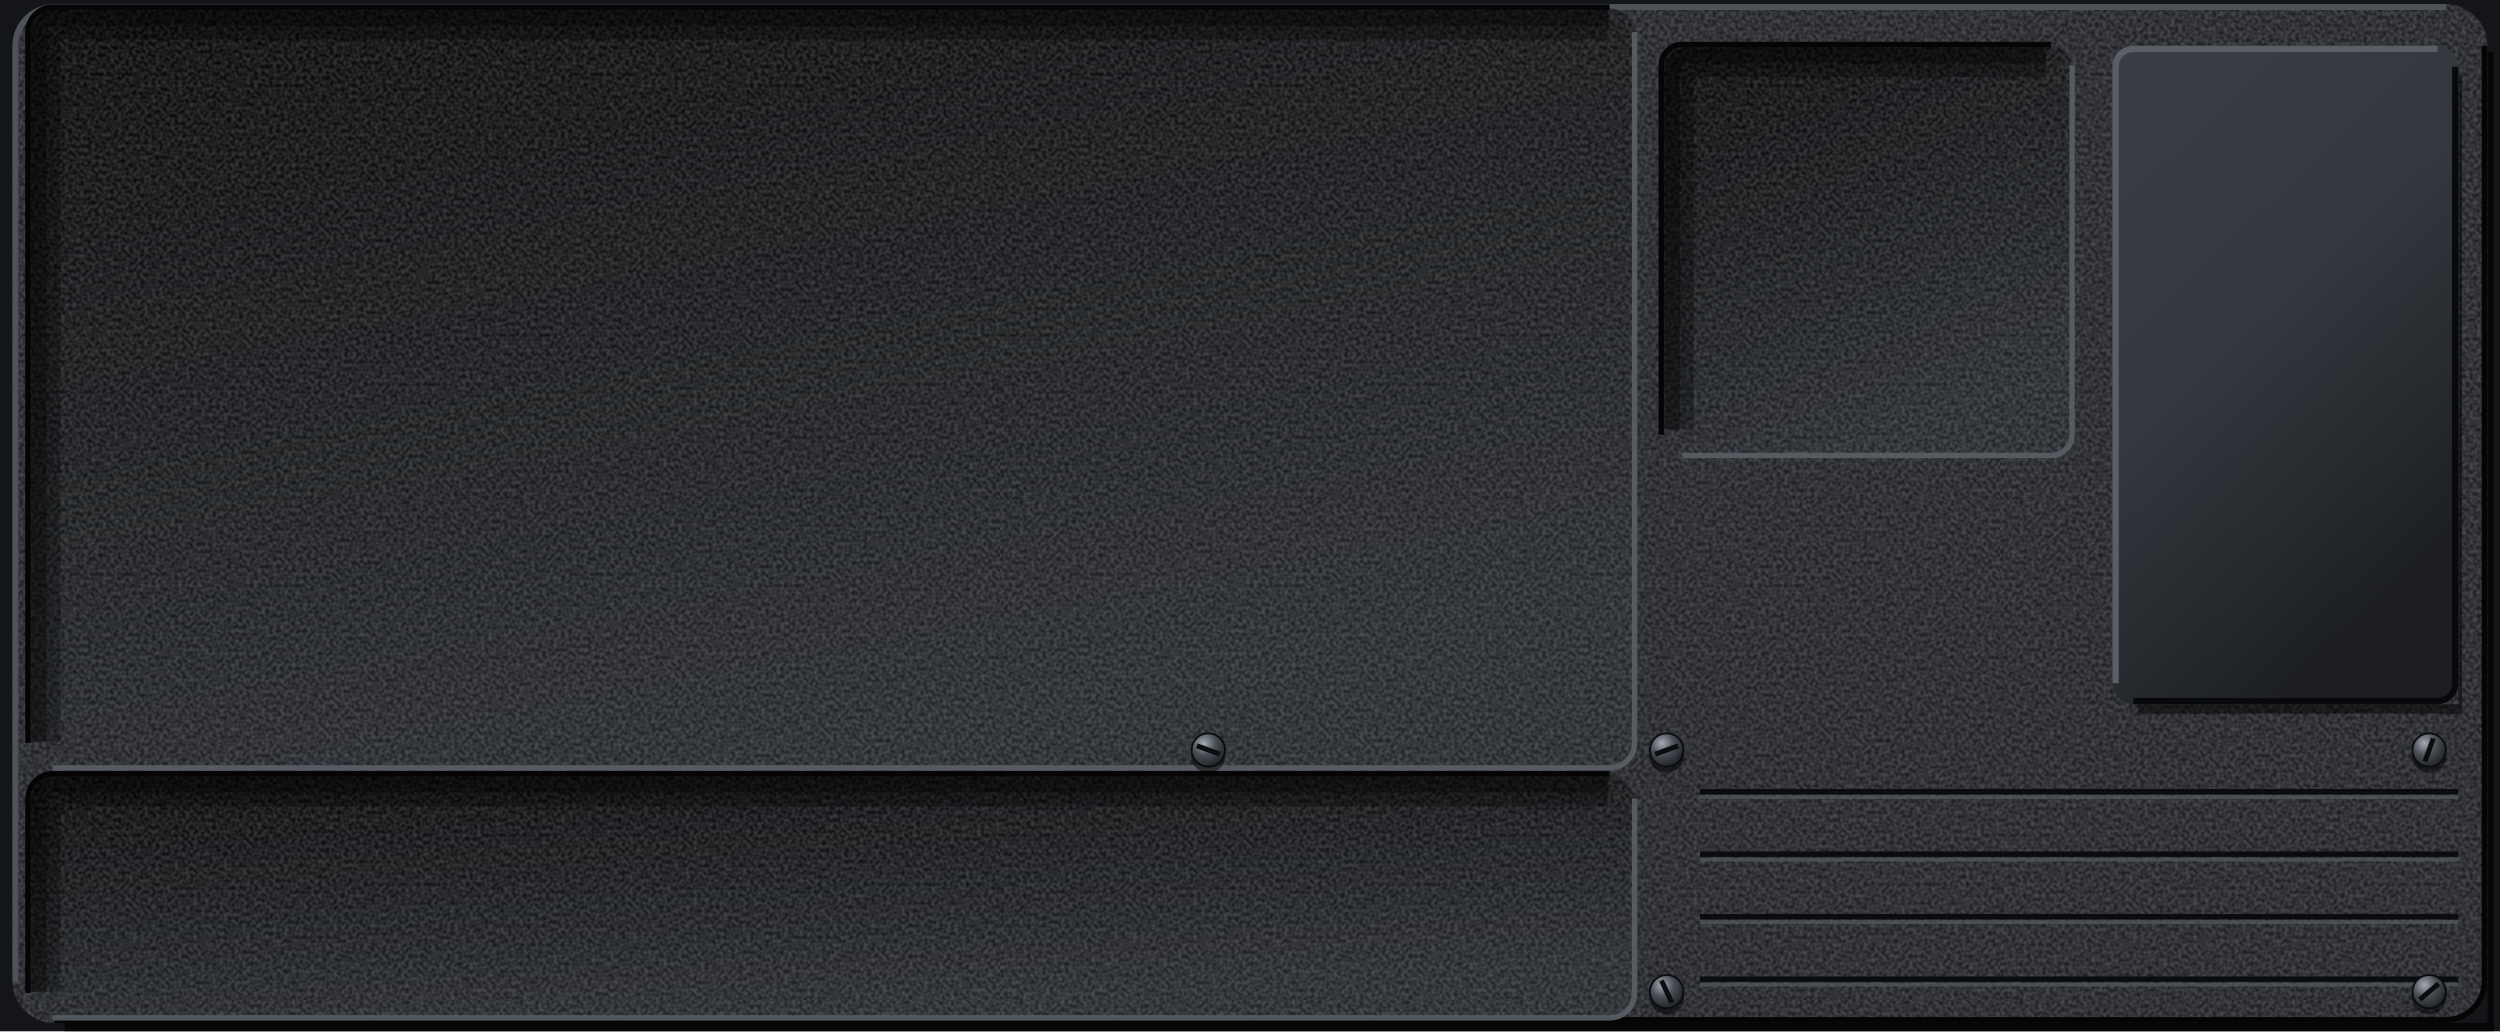
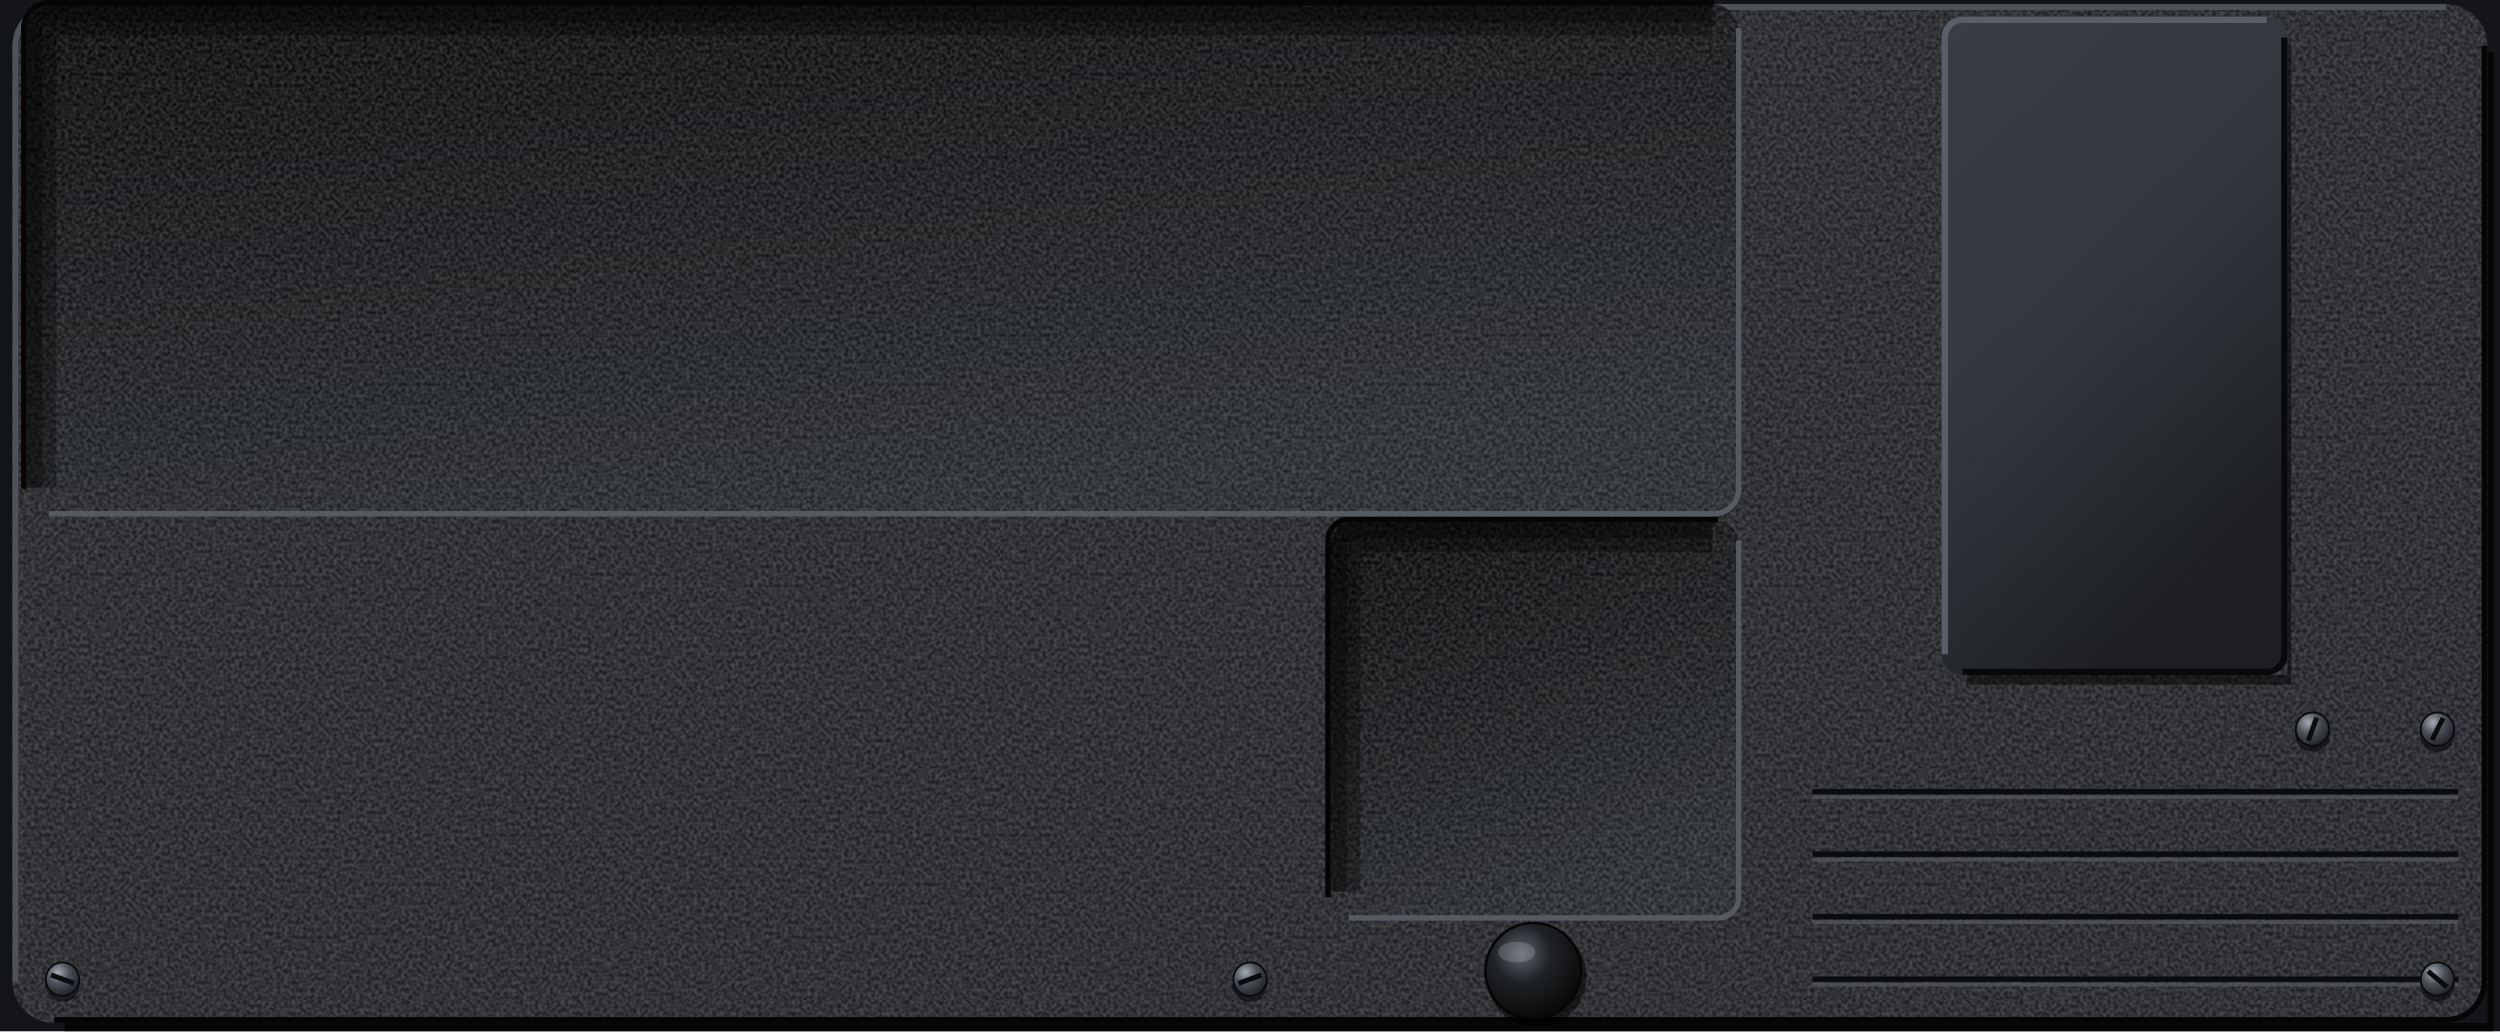
<svg xmlns="http://www.w3.org/2000/svg" viewBox="0 0 1200 495" preserveAspectRatio="xMidYMid slice">
  <defs>
    <filter id="nz" x="0" y="0" width="240" height="240" filterUnits="userSpaceOnUse" color-interpolation-filters="sRGB">
      <feTurbulence type="fractalNoise" baseFrequency="0.55" numOctaves="1" seed="7" stitchTiles="stitch" />
      <feColorMatrix values="2.2 0 0 0 -0.6 2.2 0 0 0 -0.6 2.2 0 0 0 -0.6 0 0 0 0 0.14" />
    </filter>
    <pattern id="gr" width="240" height="240" patternUnits="userSpaceOnUse">
      <rect width="240" height="240" filter="url(#nz)" />
    </pattern>
    <pattern id="gp" width="240" height="240" patternUnits="userSpaceOnUse">
      <rect width="240" height="240" fill="#26282C" />
      <rect width="240" height="240" fill="url(#gr)" />
    </pattern>
    <pattern id="fb" width="240" height="240" patternUnits="userSpaceOnUse">
      <rect width="240" height="240" fill="#1E2023" />
      <rect width="240" height="240" fill="url(#gr)" />
    </pattern>
    <linearGradient id="ps" x1="0" y1="0" x2=".5" y2="1">
      <stop offset="0" stop-color="#5E646C" />
      <stop offset=".12" stop-color="#2E3136" />
      <stop offset=".7" stop-color="#202326" />
      <stop offset="1" stop-color="#08090A" />
    </linearGradient>
    <linearGradient id="an" x1="0" y1="0" x2=".5" y2="1">
      <stop offset="0" stop-color="#3A3E44" />
      <stop offset=".5" stop-color="#34383E" />
      <stop offset="1" stop-color="#1C1E22" />
    </linearGradient>
    <linearGradient id="rf" x1="0" y1="0" x2=".4" y2="1">
      <stop offset="0" stop-color="#08090A" />
      <stop offset=".5" stop-color="#191B1E" />
      <stop offset="1" stop-color="#2A2D31" />
    </linearGradient>
    <linearGradient id="sb" x1="0" y1="0" x2="1" y2="0">
      <stop offset="0" stop-color="#0E0F11" />
      <stop offset=".55" stop-color="#25282C" />
      <stop offset=".85" stop-color="#34383E" />
      <stop offset="1" stop-color="#1A1C1F" />
    </linearGradient>
    <linearGradient id="sc" x1="1" y1="0" x2="0" y2="0">
      <stop offset="0" stop-color="#0E0F11" />
      <stop offset=".55" stop-color="#202326" />
      <stop offset=".85" stop-color="#2C2F34" />
      <stop offset="1" stop-color="#16181B" />
    </linearGradient>
    <radialGradient id="sh" cx=".36" cy=".3" r=".78">
      <stop offset="0" stop-color="#A4AAB2" />
      <stop offset=".45" stop-color="#4A4F56" />
      <stop offset="1" stop-color="#1A1C1F" />
    </radialGradient>
+     <radialGradient id="kb" cx=".38" cy=".32" r=".75">
+       <stop offset="0" stop-color="#5E646C" />
+       <stop offset=".4" stop-color="#202326" />
+       <stop offset="1" stop-color="#050506" />
+     </radialGradient>
+     <radialGradient id="kb" cx=".38" cy=".32" r=".75">
+       <stop offset="0" stop-color="#5E646C" />
+       <stop offset=".4" stop-color="#202326" />
+       <stop offset="1" stop-color="#050506" />
+     </radialGradient>
  </defs>
  <rect x="0" y="0" width="1200" height="495" fill="#141518" />
  <path d="M1194 25h3V498H31v-7H1194z" fill="#000000" fill-opacity="0.7" />
  <rect x="6" y="2" width="1188" height="489" rx="20" fill="url(#gp)" />
  <path d="M7.4 471V22A18.6 18.6 0 0 1 26 3.4H1174" fill="none" stroke="#4E535A" stroke-width="2.8" />
  <path d="M1192.6 22V471A18.6 18.6 0 0 1 1174 489.6H26" fill="none" stroke="#050506" stroke-width="2.8" />
-   <path d="M816 380H1180" stroke="#0B0C0E" stroke-width="2.6" />
-   <path d="M816 382.6H1180" stroke="#555A61" stroke-opacity="0.7" stroke-width="1.8" />
-   <path d="M816 410H1180" stroke="#0B0C0E" stroke-width="2.6" />
-   <path d="M816 412.6H1180" stroke="#555A61" stroke-opacity="0.7" stroke-width="1.8" />
-   <path d="M816 440H1180" stroke="#0B0C0E" stroke-width="2.6" />
-   <path d="M816 442.6H1180" stroke="#555A61" stroke-opacity="0.7" stroke-width="1.8" />
-   <path d="M816 470H1180" stroke="#0B0C0E" stroke-width="2.6" />
-   <path d="M816 472.6H1180" stroke="#555A61" stroke-opacity="0.7" stroke-width="1.8" />
-   <rect x="14" y="4" width="770" height="364" rx="12" fill="url(#rf)" />
-   <rect x="14" y="4" width="770" height="364" rx="12" fill="url(#gr)" />
-   <path d="M22 356V16A4 4 0 0 1 26 12H772" fill="none" stroke="#000000" stroke-opacity="0.3" stroke-width="14" />
-   <path d="M18.4 356V16A7.6 7.6 0 0 1 26 8.4H772" fill="none" stroke="#000000" stroke-opacity="0.3" stroke-width="8" />
-   <path d="M784.6 15.4V356.6A12 12 0 0 1 772.6 368.6H25.4" fill="none" stroke="#5A6068" stroke-opacity="0.9" stroke-width="2.6" />
-   <path d="M13.4 356.6V15.4A12 12 0 0 1 25.4 3.4H772.6" fill="none" stroke="#050506" stroke-width="2.6" />
-   <rect x="14" y="372" width="770" height="116" rx="12" fill="url(#rf)" />
-   <rect x="14" y="372" width="770" height="116" rx="12" fill="url(#gr)" />
-   <path d="M22 476V384A4 4 0 0 1 26 380H772" fill="none" stroke="#000000" stroke-opacity="0.3" stroke-width="14" />
-   <path d="M18.4 476V384A7.6 7.6 0 0 1 26 376.4H772" fill="none" stroke="#000000" stroke-opacity="0.3" stroke-width="8" />
-   <path d="M784.6 383.4V476.6A12 12 0 0 1 772.6 488.6H25.4" fill="none" stroke="#5A6068" stroke-opacity="0.9" stroke-width="2.6" />
-   <path d="M13.4 476.6V383.4A12 12 0 0 1 25.4 371.4H772.6" fill="none" stroke="#050506" stroke-width="2.6" />
-   <rect x="798" y="22" width="196" height="196" rx="10" fill="url(#rf)" />
-   <rect x="798" y="22" width="196" height="196" rx="10" fill="url(#gr)" />
-   <path d="M806 206V34A4 4 0 0 1 810 30H982" fill="none" stroke="#000000" stroke-opacity="0.3" stroke-width="14" />
-   <path d="M802.4 206V34A7.6 7.6 0 0 1 810 26.4H982" fill="none" stroke="#000000" stroke-opacity="0.3" stroke-width="8" />
-   <path d="M994.6 31.4V208.6A10 10 0 0 1 984.6 218.6H807.4" fill="none" stroke="#5A6068" stroke-opacity="0.9" stroke-width="2.6" />
-   <path d="M797.4 208.6V31.4A10 10 0 0 1 807.4 21.4H984.6" fill="none" stroke="#050506" stroke-width="2.6" />
-   <path d="M1180 36h1.8V342.6H1026v-4.6H1180z" fill="#000000" fill-opacity="0.5" />
-   <rect x="1014" y="22" width="166" height="316" rx="10" fill="url(#an)" />
-   <path d="M1015.5 328V32A8.5 8.5 0 0 1 1024 23.5H1170" fill="none" stroke="#5A5F67" stroke-width="3" />
-   <path d="M1178.5 32V328A8.5 8.5 0 0 1 1170 336.5H1024" fill="none" stroke="#08090A" stroke-width="3" />
-   <circle cx="580" cy="362.6" r="8.3" fill="#000000" fill-opacity="0.5" />
-   <circle cx="580" cy="360" r="8" fill="url(#sh)" stroke="#0B0C0E" stroke-width="0.9" />
-   <path d="M574.46 357.98L585.54 362.02" stroke="#0B0C0E" stroke-width="2.4" />
-   <circle cx="1166" cy="362.6" r="8.3" fill="#000000" fill-opacity="0.5" />
-   <circle cx="1166" cy="360" r="8" fill="url(#sh)" stroke="#0B0C0E" stroke-width="0.9" />
-   <path d="M1168.02 354.46L1163.98 365.54" stroke="#0B0C0E" stroke-width="2.4" />
-   <circle cx="800" cy="362.6" r="8.3" fill="#000000" fill-opacity="0.5" />
-   <circle cx="800" cy="360" r="8" fill="url(#sh)" stroke="#0B0C0E" stroke-width="0.9" />
-   <path d="M805.54 357.98L794.46 362.02" stroke="#0B0C0E" stroke-width="2.4" />
-   <circle cx="800" cy="478.6" r="8.3" fill="#000000" fill-opacity="0.5" />
-   <circle cx="800" cy="476" r="8" fill="url(#sh)" stroke="#0B0C0E" stroke-width="0.9" />
-   <path d="M797.51 470.65L802.49 481.35" stroke="#0B0C0E" stroke-width="2.4" />
-   <circle cx="1166" cy="478.6" r="8.3" fill="#000000" fill-opacity="0.5" />
-   <circle cx="1166" cy="476" r="8" fill="url(#sh)" stroke="#0B0C0E" stroke-width="0.9" />
-   <path d="M1170.52 472.21L1161.48 479.79" stroke="#0B0C0E" stroke-width="2.4" />
+   <path d="M870 380H1180" stroke="#0B0C0E" stroke-width="2.6" />
+   <path d="M870 382.6H1180" stroke="#555A61" stroke-opacity="0.7" stroke-width="1.8" />
+   <path d="M870 410H1180" stroke="#0B0C0E" stroke-width="2.6" />
+   <path d="M870 412.6H1180" stroke="#555A61" stroke-opacity="0.7" stroke-width="1.8" />
+   <path d="M870 440H1180" stroke="#0B0C0E" stroke-width="2.6" />
+   <path d="M870 442.6H1180" stroke="#555A61" stroke-opacity="0.7" stroke-width="1.8" />
+   <path d="M870 470H1180" stroke="#0B0C0E" stroke-width="2.6" />
+   <path d="M870 472.6H1180" stroke="#555A61" stroke-opacity="0.7" stroke-width="1.8" />
+   <rect x="12" y="2" width="822" height="244" rx="12" fill="url(#rf)" />
+   <rect x="12" y="2" width="822" height="244" rx="12" fill="url(#gr)" />
+   <path d="M20 234V14A4 4 0 0 1 24 10H822" fill="none" stroke="#000000" stroke-opacity="0.3" stroke-width="14" />
+   <path d="M16.4 234V14A7.6 7.6 0 0 1 24 6.4H822" fill="none" stroke="#000000" stroke-opacity="0.3" stroke-width="8" />
+   <path d="M834.6 13.4V234.6A12 12 0 0 1 822.6 246.6H23.4" fill="none" stroke="#5A6068" stroke-opacity="0.9" stroke-width="2.6" />
+   <path d="M11.4 234.6V13.4A12 12 0 0 1 23.4 1.4H822.6" fill="none" stroke="#050506" stroke-width="2.6" />
+   <rect x="638" y="250" width="196" height="190" rx="10" fill="url(#rf)" />
+   <rect x="638" y="250" width="196" height="190" rx="10" fill="url(#gr)" />
+   <path d="M646 428V262A4 4 0 0 1 650 258H822" fill="none" stroke="#000000" stroke-opacity="0.3" stroke-width="14" />
+   <path d="M642.4 428V262A7.6 7.6 0 0 1 650 254.4H822" fill="none" stroke="#000000" stroke-opacity="0.3" stroke-width="8" />
+   <path d="M834.6 259.4V430.6A10 10 0 0 1 824.6 440.6H647.4" fill="none" stroke="#5A6068" stroke-opacity="0.9" stroke-width="2.6" />
+   <path d="M637.4 430.6V259.4A10 10 0 0 1 647.4 249.4H824.6" fill="none" stroke="#050506" stroke-width="2.6" />
+   <rect x="729" y="444" width="14" height="46" rx="7" fill="#050506" />
+   <rect x="731" y="446" width="10" height="42" rx="5" fill="#000000" />
+   <circle cx="737.6" cy="469" r="24" fill="#000000" fill-opacity="0.55" />
+   <circle data-knob="" cx="736" cy="466" r="23" fill="url(#kb)" stroke="#050506" stroke-width="1.2" />
+   <ellipse cx="728" cy="457" rx="9" ry="5" fill="#FFFFFF" fill-opacity="0.16" />
+   <path d="M1098 22h1.8V328.6H944v-4.6H1098z" fill="#000000" fill-opacity="0.5" />
+   <rect x="932" y="8" width="166" height="316" rx="10" fill="url(#an)" />
+   <path d="M933.5 314V18A8.5 8.5 0 0 1 942 9.5H1088" fill="none" stroke="#5A5F67" stroke-width="3" />
+   <path d="M1096.5 18V314A8.5 8.5 0 0 1 1088 322.5H942" fill="none" stroke="#08090A" stroke-width="3" />
+   <circle cx="30" cy="472.6" r="8.3" fill="#000000" fill-opacity="0.5" />
+   <circle cx="30" cy="470" r="8" fill="url(#sh)" stroke="#0B0C0E" stroke-width="0.9" />
+   <path d="M24.46 467.98L35.54 472.02" stroke="#0B0C0E" stroke-width="2.4" />
+   <circle cx="600" cy="472.6" r="8.3" fill="#000000" fill-opacity="0.5" />
+   <circle cx="600" cy="470" r="8" fill="url(#sh)" stroke="#0B0C0E" stroke-width="0.9" />
+   <path d="M594.46 472.02L605.54 467.98" stroke="#0B0C0E" stroke-width="2.4" />
+   <circle cx="1110" cy="352.6" r="8.3" fill="#000000" fill-opacity="0.5" />
+   <circle cx="1110" cy="350" r="8" fill="url(#sh)" stroke="#0B0C0E" stroke-width="0.9" />
+   <path d="M1112.02 344.46L1107.98 355.54" stroke="#0B0C0E" stroke-width="2.4" />
+   <circle cx="1170" cy="352.6" r="8.3" fill="#000000" fill-opacity="0.5" />
+   <circle cx="1170" cy="350" r="8" fill="url(#sh)" stroke="#0B0C0E" stroke-width="0.9" />
+   <path d="M1167.32 355.26L1172.68 344.74" stroke="#0B0C0E" stroke-width="2.4" />
+   <circle cx="1170" cy="472.6" r="8.3" fill="#000000" fill-opacity="0.5" />
+   <circle cx="1170" cy="470" r="8" fill="url(#sh)" stroke="#0B0C0E" stroke-width="0.9" />
+   <path d="M1165.49 466.2L1174.51 473.8" stroke="#0B0C0E" stroke-width="2.4" />
</svg>
